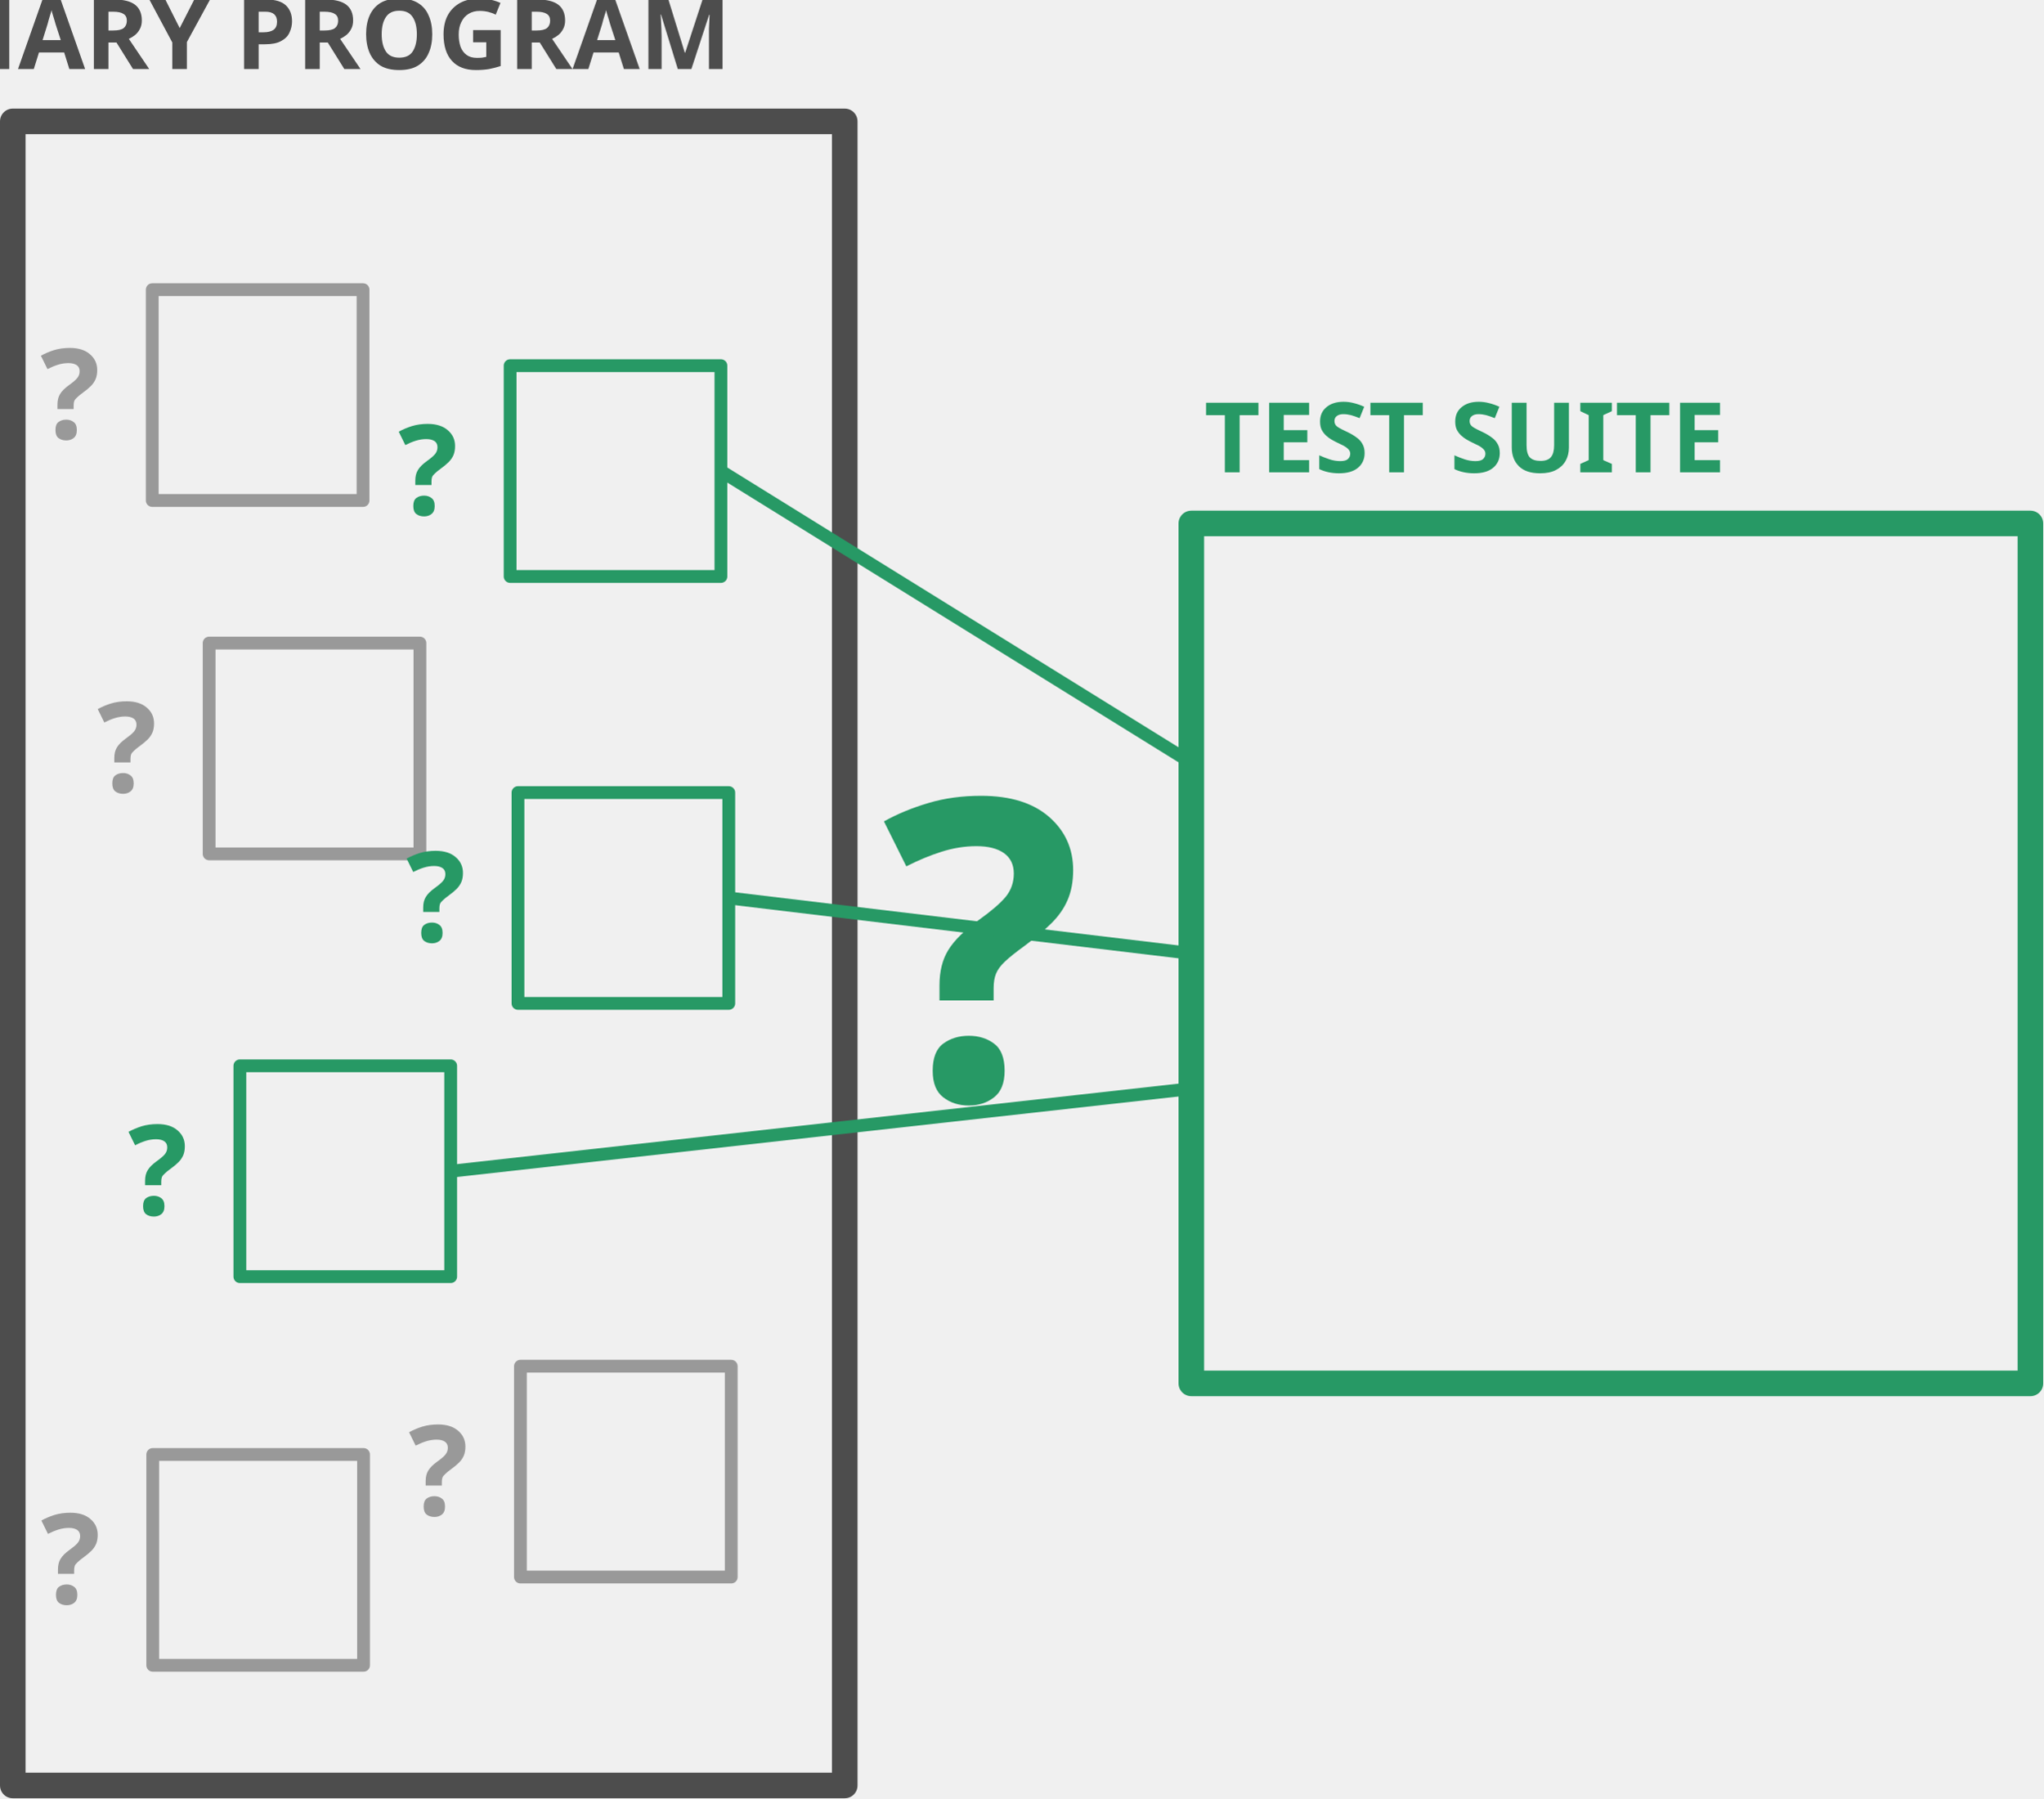
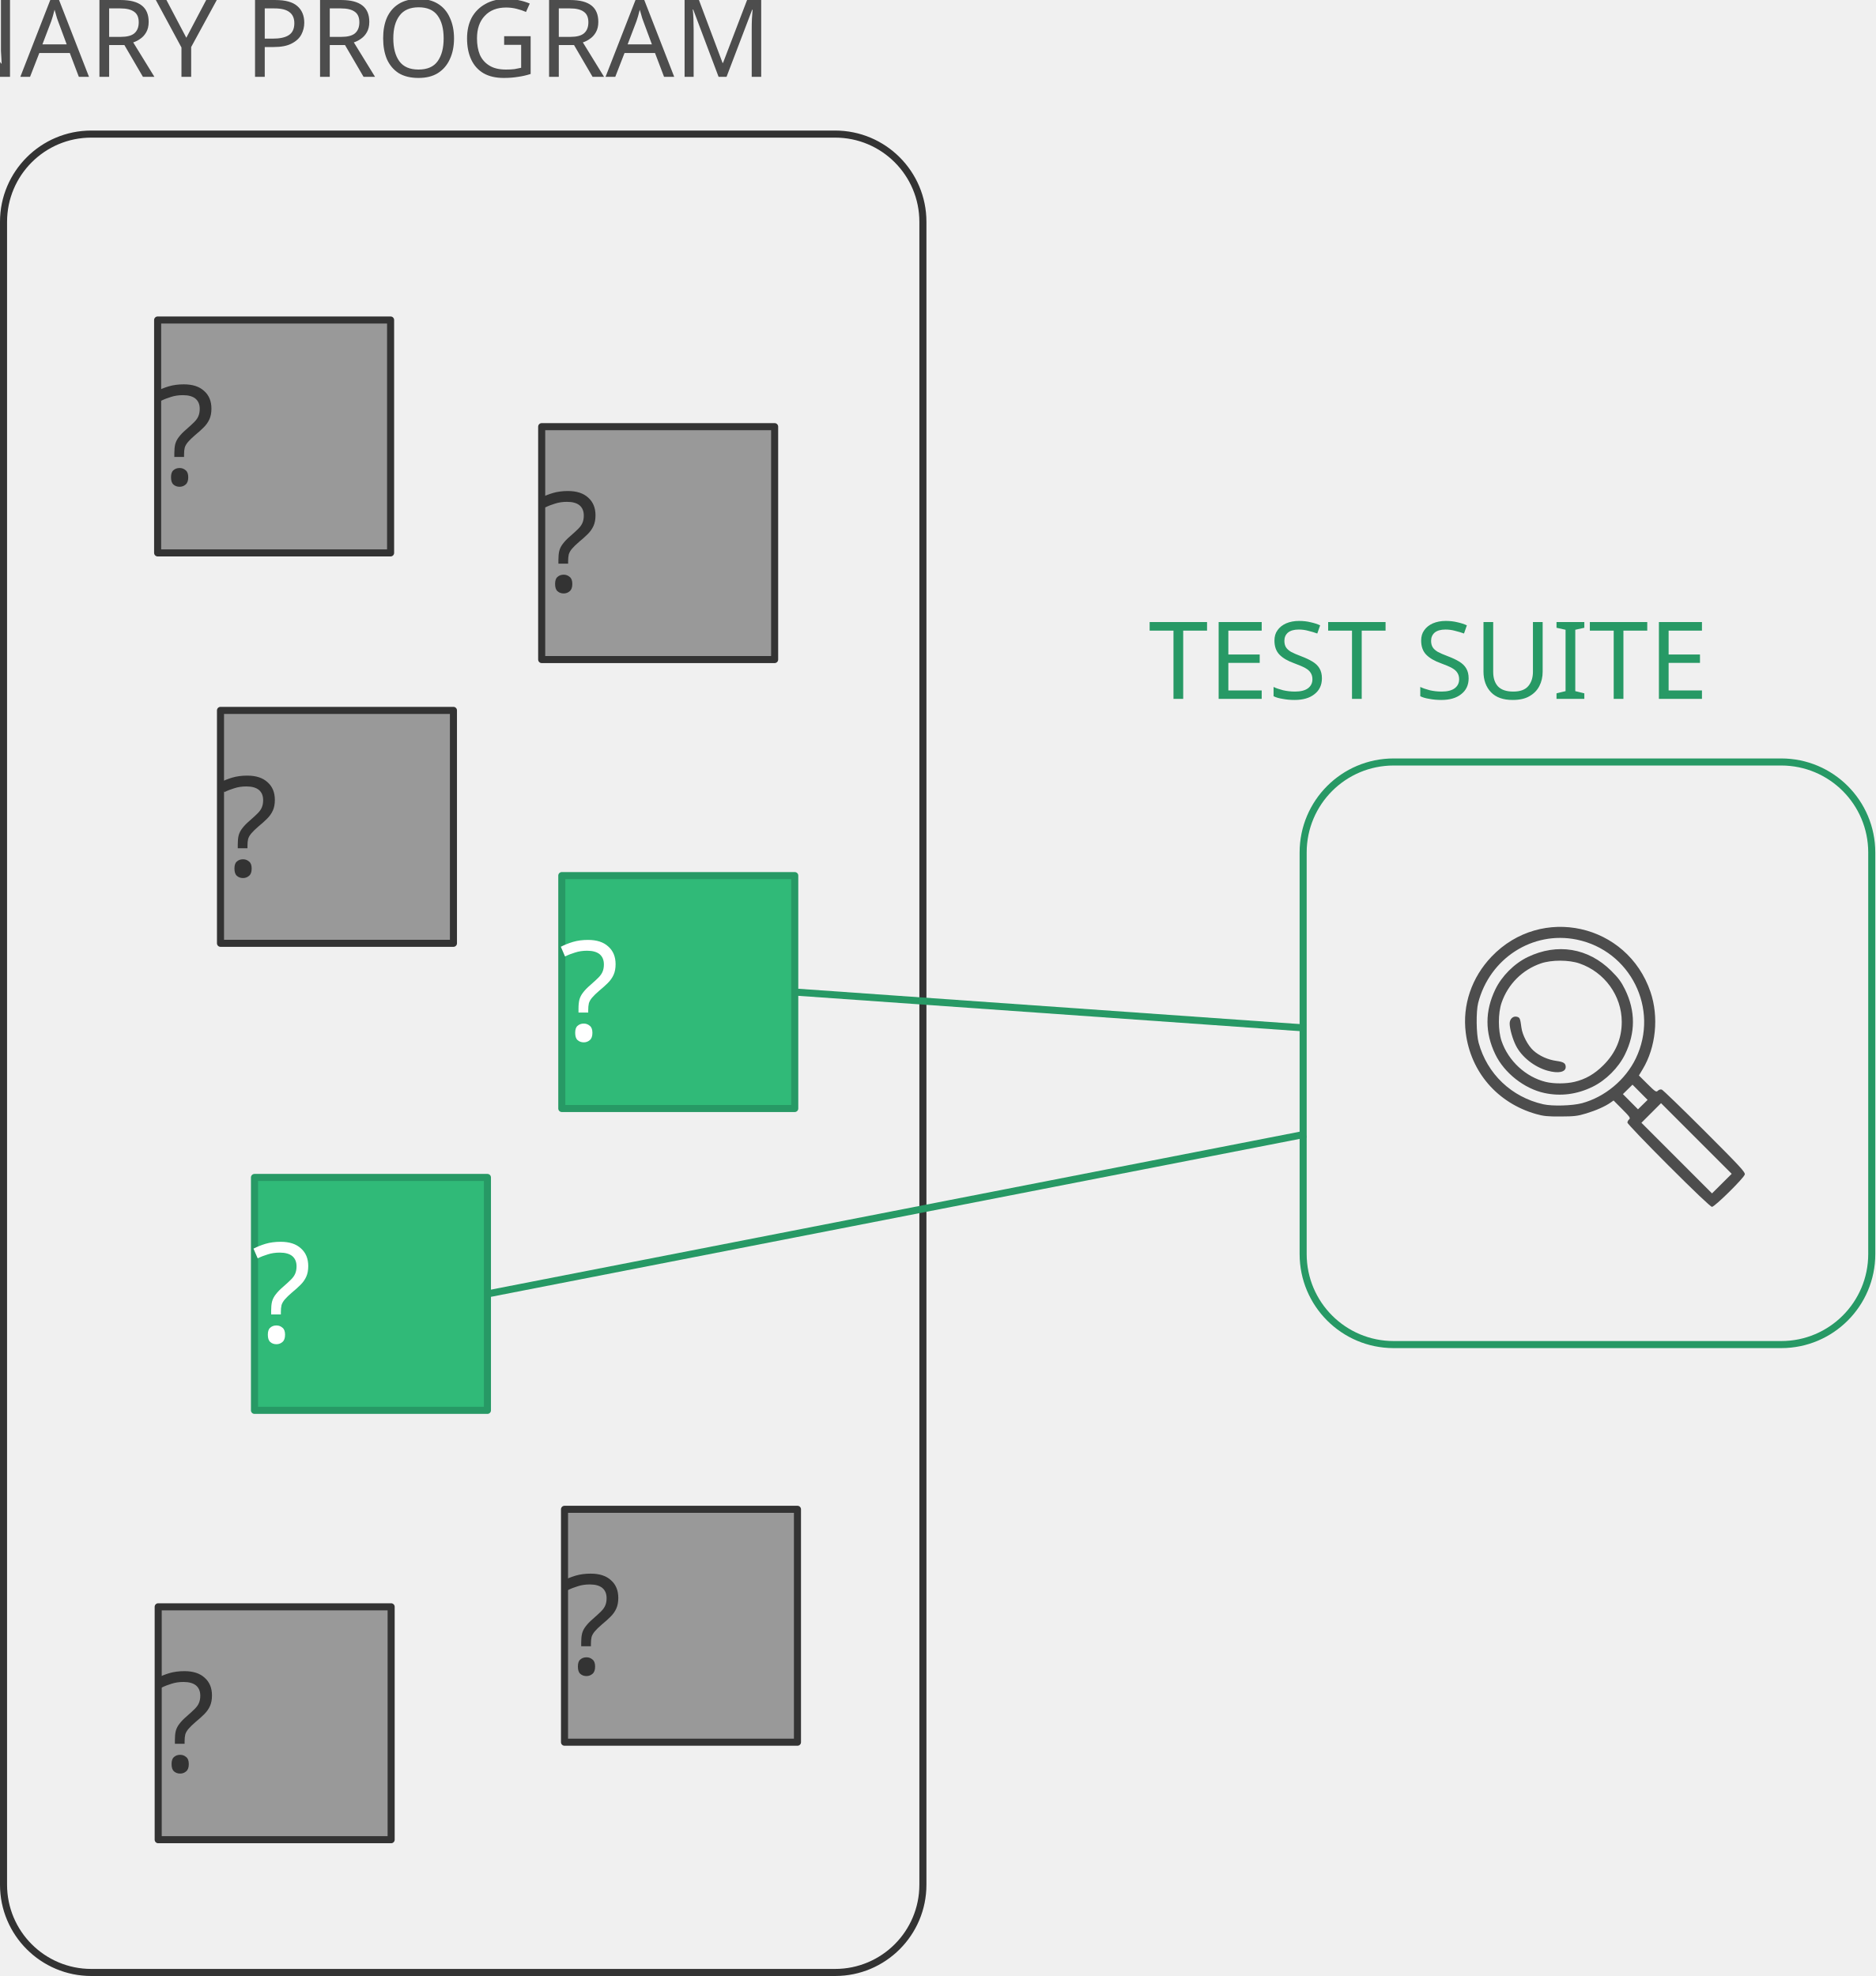
- <svg xmlns="http://www.w3.org/2000/svg" width="159.781mm" height="140.614mm" viewBox="0 0 159.781 140.614" version="1.1" id="svg1">
+ <svg xmlns="http://www.w3.org/2000/svg" width="132.709mm" height="139.864mm" viewBox="0 0 132.709 139.864" version="1.1" id="svg1" xml:space="preserve">
  <defs id="defs1" />
-   <g id="layer1" transform="translate(-23.94023,-62.07704)">
-     <rect style="fill:none;stroke:#4d4d4d;stroke-width:2;stroke-linecap:round;stroke-linejoin:round;stroke-dasharray:none;stroke-opacity:1;paint-order:markers fill stroke" id="rect1" width="65.061" height="130.123" x="24.94" y="71.568" />
-     <rect style="fill:none;stroke:#999999;stroke-width:1;stroke-linecap:round;stroke-linejoin:round;stroke-dasharray:none;stroke-opacity:1;paint-order:markers fill stroke" id="rect2" width="16.485" height="16.485" x="35.846" y="84.727" />
-     <rect style="fill:none;stroke:#279965;stroke-width:1;stroke-linecap:round;stroke-linejoin:round;stroke-dasharray:none;stroke-opacity:1;paint-order:markers fill stroke" id="rect3" width="16.485" height="16.485" x="63.833" y="90.669" />
-     <rect style="fill:none;stroke:#999999;stroke-width:1;stroke-linecap:round;stroke-linejoin:round;stroke-dasharray:none;stroke-opacity:1;paint-order:markers fill stroke" id="rect4" width="16.485" height="16.485" x="40.294" y="112.36" />
-     <rect style="fill:none;stroke:#279965;stroke-width:1;stroke-linecap:round;stroke-linejoin:round;stroke-dasharray:none;stroke-opacity:1;paint-order:markers fill stroke" id="rect5" width="16.485" height="16.485" x="64.447" y="124.053" />
-     <rect style="fill:none;stroke:#279965;stroke-width:1;stroke-linecap:round;stroke-linejoin:round;stroke-dasharray:none;stroke-opacity:1;paint-order:markers fill stroke" id="rect6" width="16.485" height="16.485" x="42.699" y="145.419" />
-     <rect style="fill:none;stroke:#999999;stroke-width:1;stroke-linecap:round;stroke-linejoin:round;stroke-dasharray:none;stroke-opacity:1;paint-order:markers fill stroke" id="rect7" width="16.485" height="16.485" x="64.639" y="168.908" />
-     <rect style="fill:none;stroke:#999999;stroke-width:1;stroke-linecap:round;stroke-linejoin:round;stroke-dasharray:none;stroke-opacity:1;paint-order:markers fill stroke" id="rect8" width="16.485" height="16.485" x="35.885" y="175.809" />
-     <text xml:space="preserve" style="font-size:7.605px;line-height:1.25;font-family:'Liberation Mono';-inkscape-font-specification:'Liberation Mono';text-align:center;text-anchor:middle;fill:#4d4d4d;stroke-width:0.19" x="57.524" y="67.477" id="text8">
-       <tspan style="font-style:normal;font-variant:normal;font-weight:bold;font-stretch:normal;font-size:7.605px;font-family:'IBM Plex Sans';-inkscape-font-specification:'IBM Plex Sans Bold';font-variant-ligatures:normal;font-variant-caps:normal;font-variant-numeric:normal;font-variant-east-asian:normal;fill:#4d4d4d;stroke-width:0.19" x="57.524" y="67.477" id="tspan10">BINARY PROGRAM</tspan>
+   <g id="layer1" transform="translate(-24.69023,-62.07704)">
+     <rect style="fill:none;fill-opacity:1;stroke:#333333;stroke-width:0.5;stroke-linecap:round;stroke-linejoin:round;stroke-dasharray:none;stroke-opacity:1;paint-order:markers fill stroke" id="rect1" width="65.061" height="130.123" x="24.94" y="71.568" ry="6.212" />
+     <rect style="fill:#999999;stroke:#333333;stroke-width:0.5;stroke-linecap:round;stroke-linejoin:round;stroke-dasharray:none;stroke-opacity:1;paint-order:markers fill stroke" id="rect2" width="16.485" height="16.485" x="35.846" y="84.727" />
+     <rect style="fill:#999999;fill-opacity:1;stroke:#333333;stroke-width:0.5;stroke-linecap:round;stroke-linejoin:round;stroke-dasharray:none;stroke-opacity:1;paint-order:markers fill stroke" id="rect4" width="16.485" height="16.485" x="40.294" y="112.36" />
+     <rect style="fill:#30ba78;fill-opacity:1;stroke:#279965;stroke-width:0.5;stroke-linecap:round;stroke-linejoin:round;stroke-dasharray:none;stroke-opacity:1;paint-order:markers fill stroke" id="rect5" width="16.485" height="16.485" x="64.447" y="124.053" />
+     <rect style="fill:#30ba78;fill-opacity:1;stroke:#279965;stroke-width:0.5;stroke-linecap:round;stroke-linejoin:round;stroke-dasharray:none;stroke-opacity:1;paint-order:markers fill stroke" id="rect6" width="16.485" height="16.485" x="42.699" y="145.419" />
+     <rect style="fill:#999999;stroke:#333333;stroke-width:0.5;stroke-linecap:round;stroke-linejoin:round;stroke-dasharray:none;stroke-opacity:1;paint-order:markers fill stroke" id="rect7" width="16.485" height="16.485" x="64.639" y="168.908" />
+     <rect style="fill:#999999;stroke:#333333;stroke-width:0.5;stroke-linecap:round;stroke-linejoin:round;stroke-dasharray:none;stroke-opacity:1;paint-order:markers fill stroke" id="rect8" width="16.485" height="16.485" x="35.885" y="175.809" />
+     <text xml:space="preserve" style="font-size:7.605px;line-height:1.25;font-family:'Liberation Mono';-inkscape-font-specification:'Liberation Mono';text-align:center;text-anchor:middle;fill:#4d4d4d;stroke-width:0.19" x="57.475" y="67.515" id="text8">
+       <tspan style="font-style:normal;font-variant:normal;font-weight:300;font-stretch:normal;font-size:7.605px;font-family:SUSE;-inkscape-font-specification:'SUSE, Light';font-variant-ligatures:normal;font-variant-caps:normal;font-variant-numeric:normal;font-variant-east-asian:normal;fill:#4d4d4d;stroke-width:0.19" x="57.475" y="67.515" id="tspan10">BINARY PROGRAM</tspan>
    </text>
-     <rect style="fill:none;stroke:#279965;stroke-width:2;stroke-linecap:round;stroke-linejoin:round;stroke-dasharray:none;stroke-opacity:1;paint-order:markers fill stroke" id="rect18" width="65.618" height="67.244" x="117.104" y="103.007" />
-     <text xml:space="preserve" style="font-size:32.871px;line-height:1.25;font-family:'Liberation Mono';-inkscape-font-specification:'Liberation Mono';text-align:center;text-anchor:middle;fill:#279965;fill-opacity:1;stroke-width:0.822" x="150.126" y="148.101" id="text19-2">
-       <tspan style="font-style:normal;font-variant:normal;font-weight:bold;font-stretch:normal;font-size:32.871px;font-family:'IBM Plex Sans';-inkscape-font-specification:'IBM Plex Sans Bold';font-variant-ligatures:normal;font-variant-caps:normal;font-variant-numeric:normal;font-variant-east-asian:normal;fill:#279965;fill-opacity:1;stroke-width:0.822" x="150.126" y="148.101" id="tspan19-0">?</tspan>
+     <rect style="fill:none;stroke:#279965;stroke-width:0.5;stroke-linecap:round;stroke-linejoin:round;stroke-dasharray:none;stroke-opacity:1;paint-order:markers fill stroke" id="rect18" width="40.239" height="41.237" x="116.91" y="116.011" ry="6.406" />
+     <text xml:space="preserve" style="font-size:9.805px;line-height:1.25;font-family:SUSE;-inkscape-font-specification:'SUSE, Light';text-align:center;text-anchor:middle;fill:#ffffff;fill-opacity:1;stroke-width:0.245;font-weight:300;font-style:normal;font-stretch:normal;font-variant:normal;font-variant-ligatures:normal;font-variant-caps:normal;font-variant-numeric:normal;font-variant-east-asian:normal" x="72.753" y="135.717" id="text21">
+       <tspan style="font-style:normal;font-variant:normal;font-weight:300;font-stretch:normal;font-size:9.805px;font-family:SUSE;-inkscape-font-specification:'SUSE, Light';font-variant-ligatures:normal;font-variant-caps:normal;font-variant-numeric:normal;font-variant-east-asian:normal;fill:#ffffff;fill-opacity:1;stroke-width:0.245" x="72.753" y="135.717" id="tspan21">?</tspan>
    </text>
-     <text xml:space="preserve" style="font-size:9.805px;line-height:1.25;font-family:'Liberation Mono';-inkscape-font-specification:'Liberation Mono';text-align:center;text-anchor:middle;fill:#279965;fill-opacity:1;stroke-width:0.245" x="72.753" y="135.717" id="text21">
-       <tspan style="font-style:normal;font-variant:normal;font-weight:bold;font-stretch:normal;font-size:9.805px;font-family:'IBM Plex Sans';-inkscape-font-specification:'IBM Plex Sans Bold';font-variant-ligatures:normal;font-variant-caps:normal;font-variant-numeric:normal;font-variant-east-asian:normal;fill:#279965;fill-opacity:1;stroke-width:0.245" x="72.753" y="135.717" id="tspan21">?</tspan>
+     <text xml:space="preserve" style="font-size:9.805px;line-height:1.25;font-family:SUSE;-inkscape-font-specification:'SUSE, Light';text-align:center;text-anchor:middle;fill:#333333;stroke-width:0.245;font-weight:300;font-style:normal;font-stretch:normal;font-variant:normal;font-variant-ligatures:normal;font-variant-caps:normal;font-variant-numeric:normal;font-variant-east-asian:normal" x="44.152" y="96.391" id="text24">
+       <tspan style="font-style:normal;font-variant:normal;font-weight:300;font-stretch:normal;font-size:9.805px;font-family:SUSE;-inkscape-font-specification:'SUSE, Light';font-variant-ligatures:normal;font-variant-caps:normal;font-variant-numeric:normal;font-variant-east-asian:normal;fill:#333333;stroke-width:0.245" x="44.152" y="96.391" id="tspan24">?</tspan>
    </text>
-     <text xml:space="preserve" style="font-size:9.805px;line-height:1.25;font-family:'Liberation Mono';-inkscape-font-specification:'Liberation Mono';text-align:center;text-anchor:middle;fill:#999999;stroke-width:0.245" x="48.6" y="124.024" id="text22">
-       <tspan style="font-style:normal;font-variant:normal;font-weight:bold;font-stretch:normal;font-size:9.805px;font-family:'IBM Plex Sans';-inkscape-font-specification:'IBM Plex Sans Bold';font-variant-ligatures:normal;font-variant-caps:normal;font-variant-numeric:normal;font-variant-east-asian:normal;fill:#999999;stroke-width:0.245" x="48.6" y="124.024" id="tspan22">?</tspan>
+     <text xml:space="preserve" style="font-size:9.805px;line-height:1.25;font-family:SUSE;-inkscape-font-specification:'SUSE, Light';text-align:center;text-anchor:middle;fill:#ffffff;fill-opacity:1;stroke-width:0.245;font-weight:300;font-style:normal;font-stretch:normal;font-variant:normal;font-variant-ligatures:normal;font-variant-caps:normal;font-variant-numeric:normal;font-variant-east-asian:normal" x="51.005" y="157.084" id="text25">
+       <tspan style="font-style:normal;font-variant:normal;font-weight:300;font-stretch:normal;font-size:9.805px;font-family:SUSE;-inkscape-font-specification:'SUSE, Light';font-variant-ligatures:normal;font-variant-caps:normal;font-variant-numeric:normal;font-variant-east-asian:normal;fill:#ffffff;fill-opacity:1;stroke-width:0.245" x="51.005" y="157.084" id="tspan25">?</tspan>
    </text>
-     <text xml:space="preserve" style="font-size:9.805px;line-height:1.25;font-family:'Liberation Mono';-inkscape-font-specification:'Liberation Mono';text-align:center;text-anchor:middle;fill:#279965;fill-opacity:1;stroke-width:0.245" x="72.139" y="102.333" id="text23">
-       <tspan style="font-style:normal;font-variant:normal;font-weight:bold;font-stretch:normal;font-size:9.805px;font-family:'IBM Plex Sans';-inkscape-font-specification:'IBM Plex Sans Bold';font-variant-ligatures:normal;font-variant-caps:normal;font-variant-numeric:normal;font-variant-east-asian:normal;fill:#279965;fill-opacity:1;stroke-width:0.245" x="72.139" y="102.333" id="tspan23">?</tspan>
+     <text xml:space="preserve" style="font-size:9.805px;line-height:1.25;font-family:SUSE;-inkscape-font-specification:'SUSE, Light';text-align:center;text-anchor:middle;fill:#333333;stroke-width:0.245;font-weight:300;font-style:normal;font-stretch:normal;font-variant:normal;font-variant-ligatures:normal;font-variant-caps:normal;font-variant-numeric:normal;font-variant-east-asian:normal" x="72.945" y="180.572" id="text26">
+       <tspan style="font-style:normal;font-variant:normal;font-weight:300;font-stretch:normal;font-size:9.805px;font-family:SUSE;-inkscape-font-specification:'SUSE, Light';font-variant-ligatures:normal;font-variant-caps:normal;font-variant-numeric:normal;font-variant-east-asian:normal;fill:#333333;stroke-width:0.245" x="72.945" y="180.572" id="tspan26">?</tspan>
    </text>
-     <text xml:space="preserve" style="font-size:9.805px;line-height:1.25;font-family:'Liberation Mono';-inkscape-font-specification:'Liberation Mono';text-align:center;text-anchor:middle;fill:#999999;stroke-width:0.245" x="44.152" y="96.391" id="text24">
-       <tspan style="font-style:normal;font-variant:normal;font-weight:bold;font-stretch:normal;font-size:9.805px;font-family:'IBM Plex Sans';-inkscape-font-specification:'IBM Plex Sans Bold';font-variant-ligatures:normal;font-variant-caps:normal;font-variant-numeric:normal;font-variant-east-asian:normal;fill:#999999;stroke-width:0.245" x="44.152" y="96.391" id="tspan24">?</tspan>
+     <text xml:space="preserve" style="font-size:9.805px;line-height:1.25;font-family:SUSE;-inkscape-font-specification:'SUSE, Light';text-align:center;text-anchor:middle;fill:#333333;stroke-width:0.245;font-weight:300;font-style:normal;font-stretch:normal;font-variant:normal;font-variant-ligatures:normal;font-variant-caps:normal;font-variant-numeric:normal;font-variant-east-asian:normal" x="44.192" y="187.473" id="text27">
+       <tspan style="font-style:normal;font-variant:normal;font-weight:300;font-stretch:normal;font-size:9.805px;font-family:SUSE;-inkscape-font-specification:'SUSE, Light';font-variant-ligatures:normal;font-variant-caps:normal;font-variant-numeric:normal;font-variant-east-asian:normal;fill:#333333;stroke-width:0.245" x="44.192" y="187.473" id="tspan27">?</tspan>
    </text>
-     <text xml:space="preserve" style="font-size:9.805px;line-height:1.25;font-family:'Liberation Mono';-inkscape-font-specification:'Liberation Mono';text-align:center;text-anchor:middle;fill:#279965;fill-opacity:1;stroke-width:0.245" x="51.005" y="157.084" id="text25">
-       <tspan style="font-style:normal;font-variant:normal;font-weight:bold;font-stretch:normal;font-size:9.805px;font-family:'IBM Plex Sans';-inkscape-font-specification:'IBM Plex Sans Bold';font-variant-ligatures:normal;font-variant-caps:normal;font-variant-numeric:normal;font-variant-east-asian:normal;fill:#279965;fill-opacity:1;stroke-width:0.245" x="51.005" y="157.084" id="tspan25">?</tspan>
+     <path style="fill:none;stroke:#279965;stroke-width:0.5;stroke-linecap:butt;stroke-linejoin:round;stroke-dasharray:none;stroke-opacity:1;paint-order:normal" d="m 80.932,132.295 36.172,2.549" id="path28" />
+     <path style="fill:none;stroke:#279965;stroke-width:0.5;stroke-linecap:butt;stroke-linejoin:round;stroke-dasharray:none;stroke-opacity:1;paint-order:normal" d="M 59.184,153.662 117.104,142.349" id="path29" />
+     <text xml:space="preserve" style="font-size:7.605px;line-height:1.25;font-family:'Liberation Mono';-inkscape-font-specification:'Liberation Mono';text-align:center;text-anchor:middle;fill:#279965;fill-opacity:1;stroke-width:0.19" x="137.186" y="111.544" id="text2">
+       <tspan style="font-style:normal;font-variant:normal;font-weight:300;font-stretch:normal;font-size:7.605px;font-family:SUSE;-inkscape-font-specification:'SUSE, Light';font-variant-ligatures:normal;font-variant-caps:normal;font-variant-numeric:normal;font-variant-east-asian:normal;fill:#279965;fill-opacity:1;stroke-width:0.19" x="137.186" y="111.544" id="tspan2">TEST SUITE</tspan>
    </text>
-     <text xml:space="preserve" style="font-size:9.805px;line-height:1.25;font-family:'Liberation Mono';-inkscape-font-specification:'Liberation Mono';text-align:center;text-anchor:middle;fill:#999999;stroke-width:0.245" x="72.945" y="180.572" id="text26">
-       <tspan style="font-style:normal;font-variant:normal;font-weight:bold;font-stretch:normal;font-size:9.805px;font-family:'IBM Plex Sans';-inkscape-font-specification:'IBM Plex Sans Bold';font-variant-ligatures:normal;font-variant-caps:normal;font-variant-numeric:normal;font-variant-east-asian:normal;fill:#999999;stroke-width:0.245" x="72.945" y="180.572" id="tspan26">?</tspan>
+     <path style="fill:#4d4d4d;stroke-width:0.3" d="m 142.772,144.583 c -1.603,-1.604 -2.915,-2.974 -2.915,-3.045 0,-0.071 0.056,-0.175 0.124,-0.231 0.108,-0.09 0.046,-0.181 -0.49,-0.719 l -0.613,-0.617 -0.205,0.144 c -0.386,0.272 -1.03,0.56 -1.727,0.771 -0.608,0.185 -0.843,0.213 -1.81,0.218 -0.929,0.005 -1.215,-0.024 -1.746,-0.175 -2.727,-0.778 -4.622,-2.968 -4.973,-5.75 -0.247,-1.958 0.415,-3.914 1.827,-5.391 3.521,-3.686 9.602,-2.335 11.246,2.498 0.602,1.768 0.385,3.916 -0.552,5.471 l -0.267,0.444 0.607,0.603 c 0.558,0.554 0.617,0.593 0.735,0.476 0.074,-0.074 0.19,-0.108 0.275,-0.081 0.081,0.026 1.447,1.347 3.035,2.935 2.516,2.517 2.881,2.912 2.84,3.076 -0.064,0.255 -2.127,2.289 -2.322,2.289 -0.095,0 -1.256,-1.103 -3.068,-2.916 z m 1.965,-1.922 -2.5,-2.5 -0.694,0.694 -0.694,0.694 2.498,2.499 2.498,2.499 0.696,-0.693 0.696,-0.693 z m -3.985,-3.271 -0.534,-0.538 -0.34,0.334 -0.34,0.334 0.534,0.538 0.534,0.538 0.34,-0.334 0.34,-0.334 z m -4.109,0.773 c 1.623,-0.441 3.079,-1.654 3.81,-3.174 1.678,-3.49 -0.38,-7.627 -4.183,-8.406 -3.112,-0.638 -6.165,1.324 -6.974,4.482 -0.155,0.606 -0.137,2.201 0.032,2.819 0.607,2.211 2.328,3.849 4.578,4.356 0.644,0.145 2.065,0.105 2.737,-0.078 z m -2.658,-0.721 c -1.43,-0.307 -2.844,-1.422 -3.478,-2.742 -0.737,-1.535 -0.737,-3.051 0.002,-4.589 0.454,-0.945 1.345,-1.836 2.29,-2.291 2.092,-1.007 4.285,-0.646 5.914,0.974 0.507,0.503 0.712,0.781 0.973,1.313 0.75,1.528 0.75,3.074 0,4.602 -0.464,0.946 -1.344,1.826 -2.29,2.29 -1.104,0.541 -2.256,0.691 -3.412,0.443 z m 2.123,-0.789 c 0.784,-0.185 1.423,-0.553 2.051,-1.181 0.869,-0.869 1.298,-1.882 1.298,-3.063 0,-1.851 -1.213,-3.527 -2.998,-4.14 -0.753,-0.259 -1.975,-0.259 -2.728,0 -1.308,0.449 -2.327,1.47 -2.778,2.782 -0.256,0.746 -0.255,1.972 0.002,2.721 0.483,1.406 1.716,2.543 3.13,2.886 0.568,0.138 1.426,0.135 2.022,-0.005 z m -1.894,-0.789 c -0.935,-0.258 -1.838,-0.971 -2.244,-1.772 -0.237,-0.468 -0.445,-1.201 -0.445,-1.568 0,-0.324 0.239,-0.548 0.511,-0.48 0.209,0.052 0.237,0.12 0.322,0.778 0.067,0.516 0.459,1.263 0.846,1.613 0.424,0.383 1.027,0.654 1.646,0.738 0.493,0.067 0.638,0.164 0.641,0.424 0.003,0.368 -0.518,0.477 -1.277,0.267 z" id="path1" />
+     <rect style="fill:#999999;stroke:#333333;stroke-width:0.5;stroke-linecap:round;stroke-linejoin:round;stroke-dasharray:none;stroke-opacity:1;paint-order:markers fill stroke" id="rect3" width="16.485" height="16.485" x="63.024" y="92.276" />
+     <text xml:space="preserve" style="font-size:9.805px;line-height:1.25;font-family:SUSE;-inkscape-font-specification:'SUSE, Light';text-align:center;text-anchor:middle;fill:#333333;stroke-width:0.245;font-weight:300;font-style:normal;font-stretch:normal;font-variant:normal;font-variant-ligatures:normal;font-variant-caps:normal;font-variant-numeric:normal;font-variant-east-asian:normal" x="71.33" y="103.941" id="text3">
+       <tspan style="font-style:normal;font-variant:normal;font-weight:300;font-stretch:normal;font-size:9.805px;font-family:SUSE;-inkscape-font-specification:'SUSE, Light';font-variant-ligatures:normal;font-variant-caps:normal;font-variant-numeric:normal;font-variant-east-asian:normal;fill:#333333;stroke-width:0.245" x="71.33" y="103.941" id="tspan3">?</tspan>
    </text>
-     <text xml:space="preserve" style="font-size:9.805px;line-height:1.25;font-family:'Liberation Mono';-inkscape-font-specification:'Liberation Mono';text-align:center;text-anchor:middle;fill:#999999;stroke-width:0.245" x="44.192" y="187.473" id="text27">
-       <tspan style="font-style:normal;font-variant:normal;font-weight:bold;font-stretch:normal;font-size:9.805px;font-family:'IBM Plex Sans';-inkscape-font-specification:'IBM Plex Sans Bold';font-variant-ligatures:normal;font-variant-caps:normal;font-variant-numeric:normal;font-variant-east-asian:normal;fill:#999999;stroke-width:0.245" x="44.192" y="187.473" id="tspan27">?</tspan>
-     </text>
-     <path style="fill:none;stroke:#279965;stroke-width:1;stroke-linecap:butt;stroke-linejoin:miter;stroke-dasharray:none;stroke-opacity:1" d="M 80.318,98.912 117.104,121.719" id="path27" />
-     <path style="fill:none;stroke:#279965;stroke-width:1;stroke-linecap:butt;stroke-linejoin:miter;stroke-dasharray:none;stroke-opacity:1" d="m 80.932,132.295 36.172,4.334" id="path28" />
-     <path style="fill:none;stroke:#279965;stroke-width:1;stroke-linecap:butt;stroke-linejoin:miter;stroke-dasharray:none;stroke-opacity:1" d="m 59.184,153.662 57.92,-6.46" id="path29" />
-     <text xml:space="preserve" style="font-size:7.605px;line-height:1.25;font-family:'Liberation Mono';-inkscape-font-specification:'Liberation Mono';text-align:center;text-anchor:middle;fill:#279965;fill-opacity:1;stroke-width:0.19" x="149.912" y="99.007" id="text2">
-       <tspan style="font-style:normal;font-variant:normal;font-weight:bold;font-stretch:normal;font-size:7.605px;font-family:'IBM Plex Sans';-inkscape-font-specification:'IBM Plex Sans Bold';font-variant-ligatures:normal;font-variant-caps:normal;font-variant-numeric:normal;font-variant-east-asian:normal;fill:#279965;fill-opacity:1;stroke-width:0.19" x="149.912" y="99.007" id="tspan2">TEST SUITE</tspan>
+     <text xml:space="preserve" style="font-style:normal;font-variant:normal;font-weight:300;font-stretch:normal;font-size:9.805px;line-height:1.25;font-family:SUSE;-inkscape-font-specification:'SUSE, Light';font-variant-ligatures:normal;font-variant-caps:normal;font-variant-numeric:normal;font-variant-east-asian:normal;text-align:center;text-anchor:middle;fill:#333333;stroke-width:0.245" x="48.64" y="124.088" id="text4">
+       <tspan style="font-style:normal;font-variant:normal;font-weight:300;font-stretch:normal;font-size:9.805px;font-family:SUSE;-inkscape-font-specification:'SUSE, Light';font-variant-ligatures:normal;font-variant-caps:normal;font-variant-numeric:normal;font-variant-east-asian:normal;fill:#333333;stroke-width:0.245" x="48.64" y="124.088" id="tspan4">?</tspan>
    </text>
  </g>
</svg>
